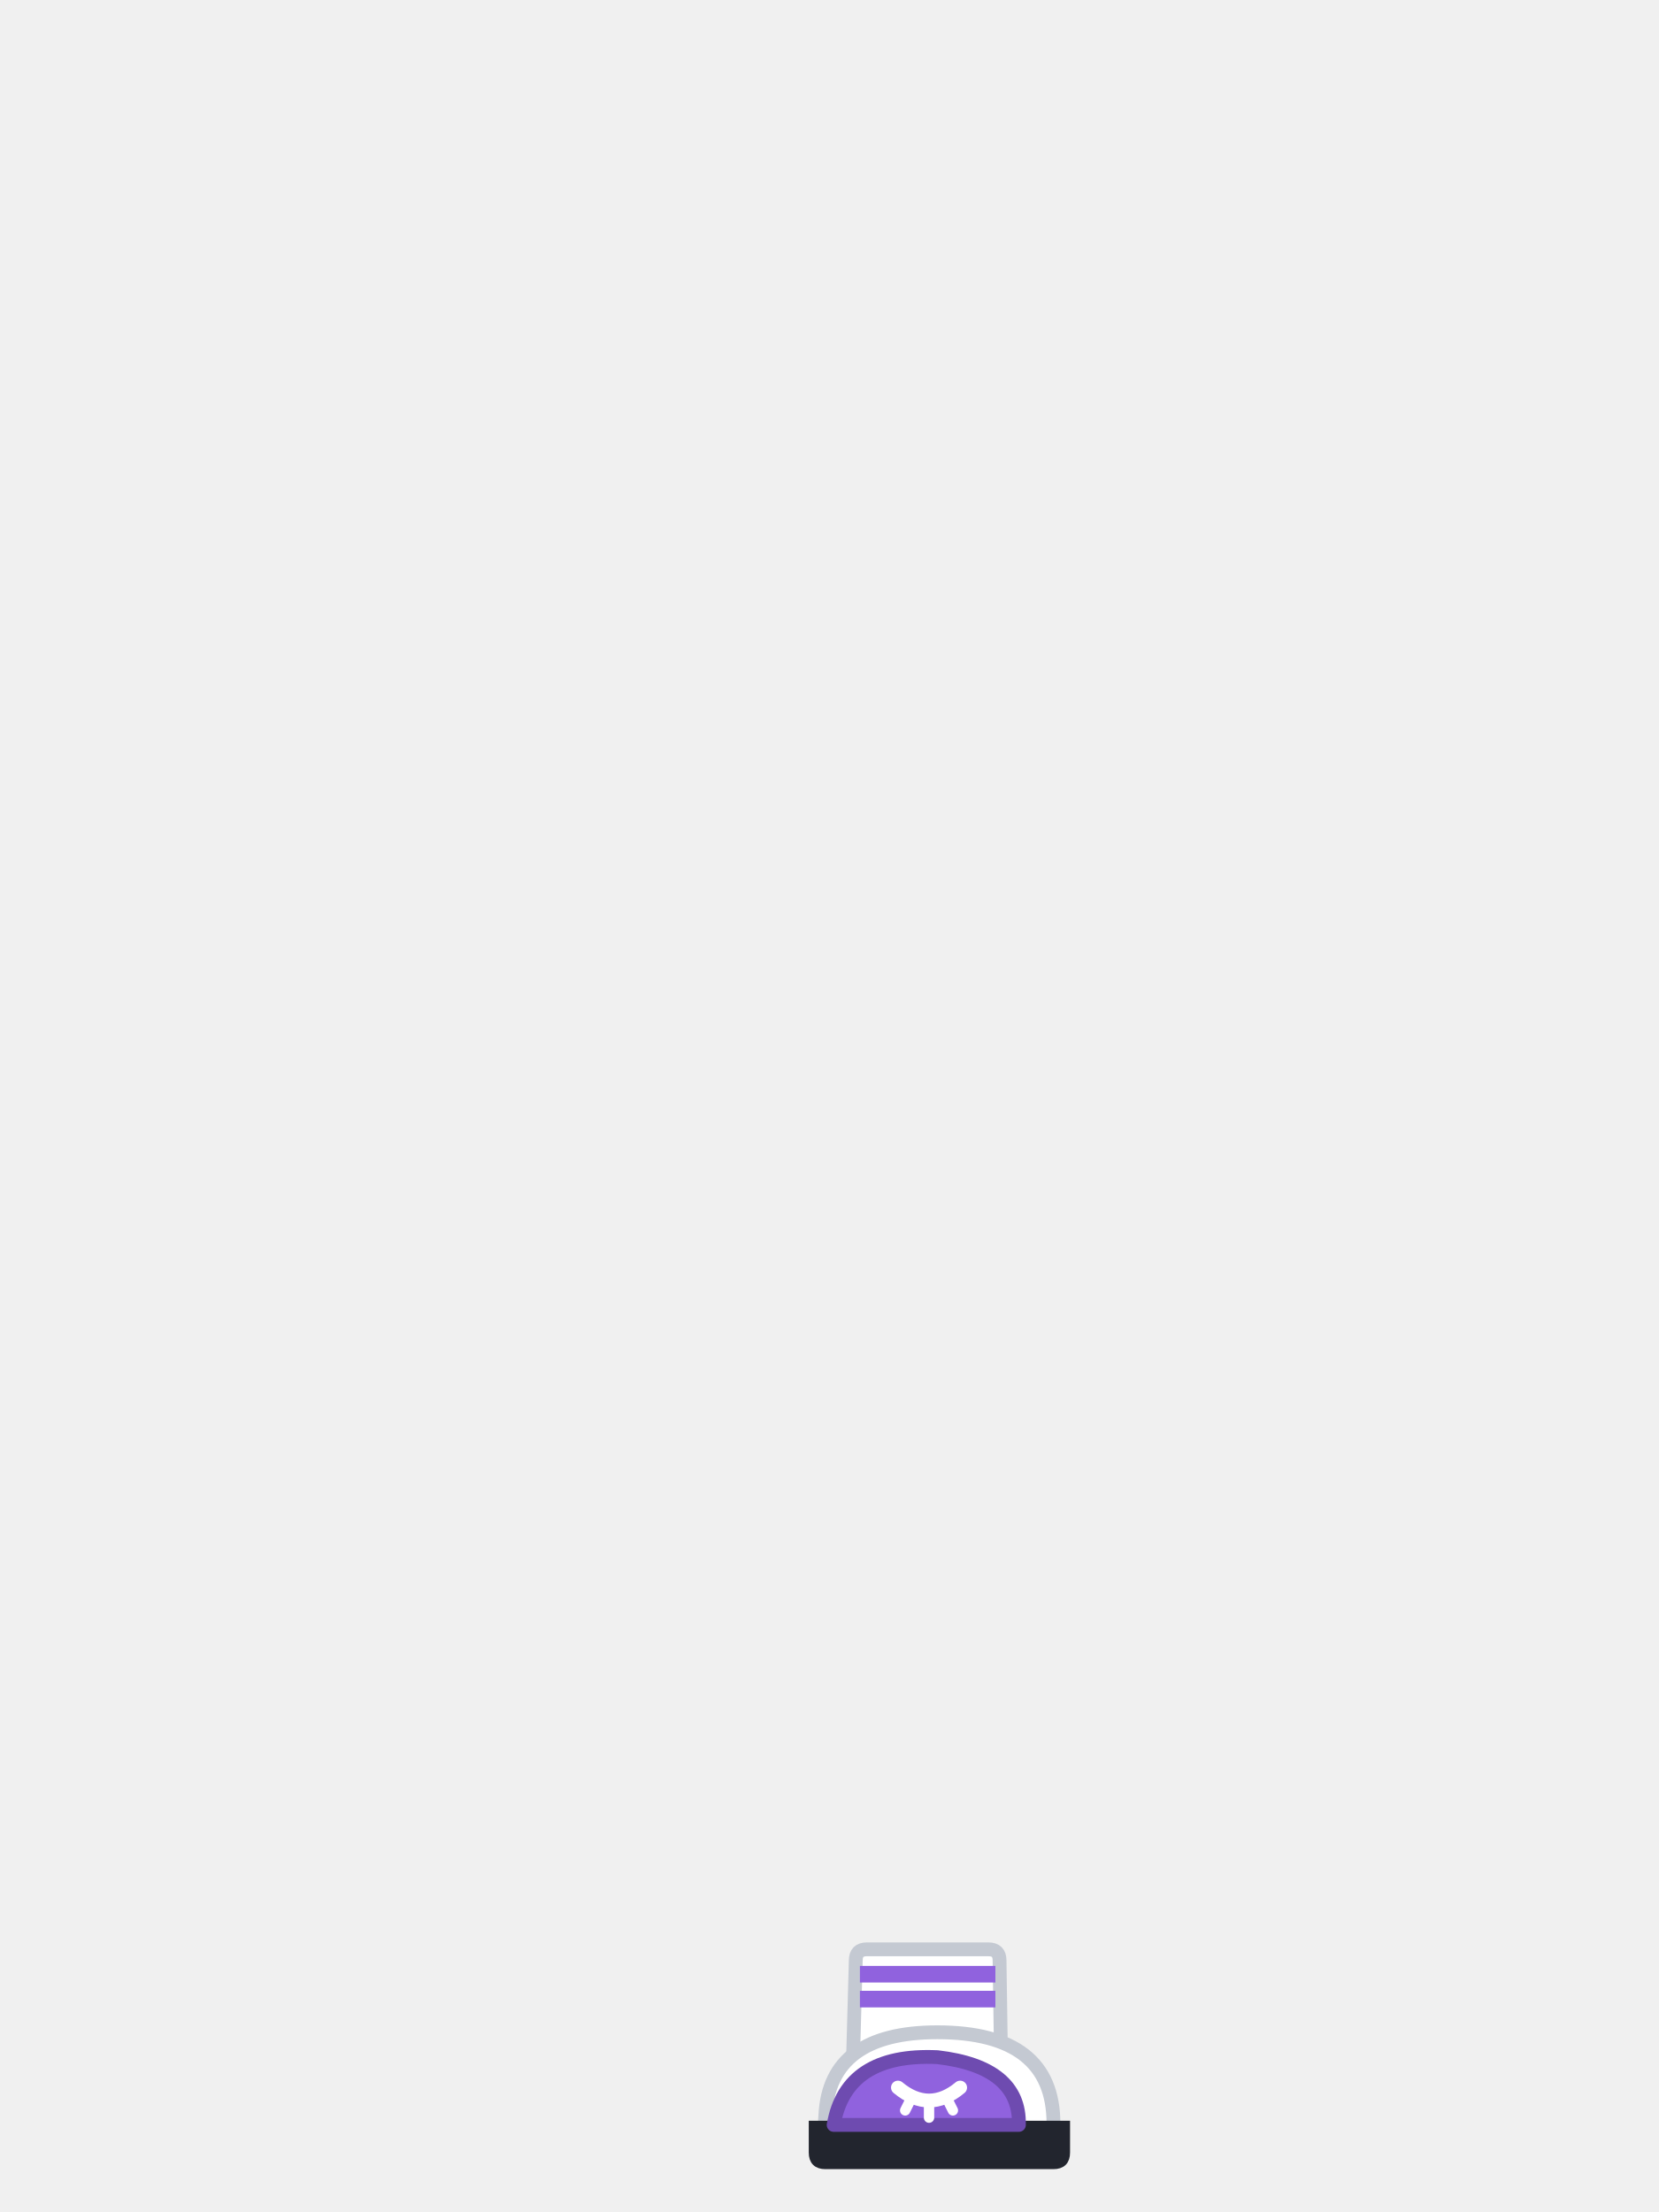
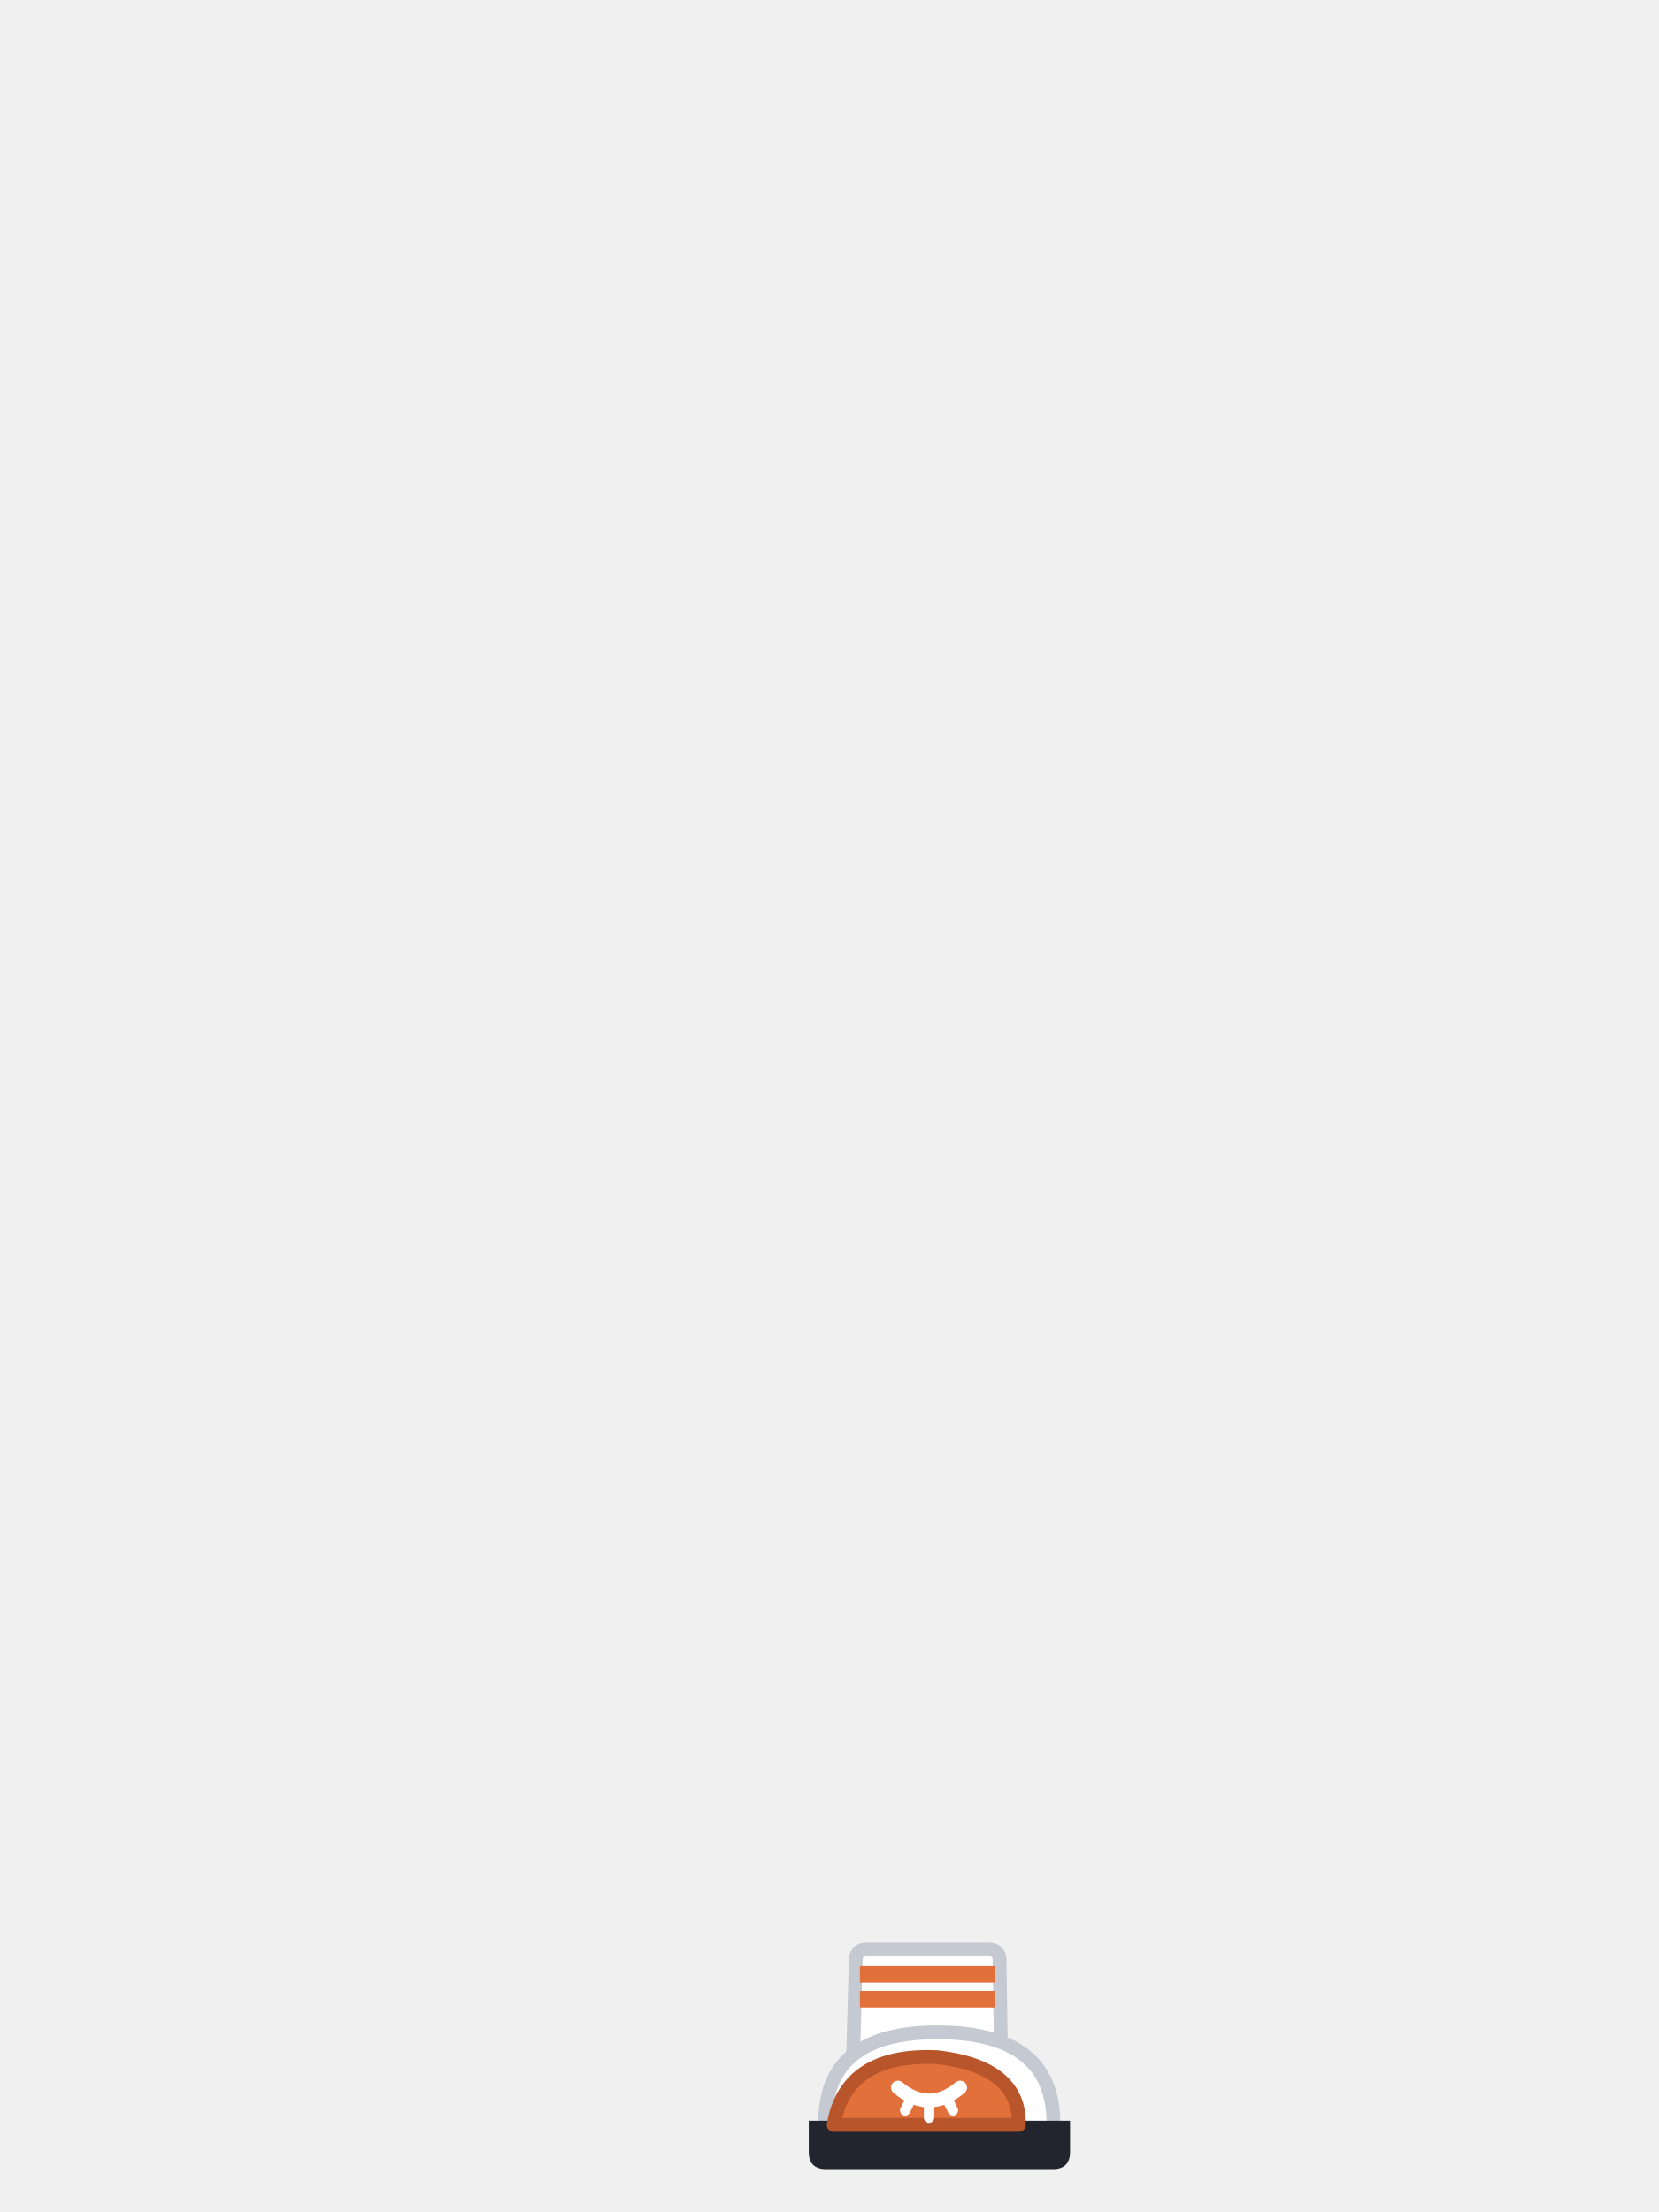
<svg xmlns="http://www.w3.org/2000/svg" viewBox="0 0 240 320">
  <path d="M 144.8 297 L 144.6 283.6 Q 144.6 282 143 282 L 125.4 282 Q 123.8 282 123.8 283.6 L 123.4 298 Z" fill="#FFFFFF" stroke="#C4C9D2" stroke-width="2" stroke-linejoin="round" />
-   <path d="M 144 285.6 L 124.4 285.6" fill="none" stroke="#9062DE" stroke-width="2.4" />
-   <path d="M 144 289.2 L 124.4 289.2" fill="none" stroke="#9062DE" stroke-width="2.4" />
+   <path d="M 144 285.6 L 124.4 285.6" fill="none" stroke="#E2703A" stroke-width="2.4" />
+   <path d="M 144 289.2 L 124.4 289.2" fill="none" stroke="#E2703A" stroke-width="2.4" />
  <path d="M 152.4 307.2 Q 152.4 294 135.6 294 Q 120 294 119.4 306 Q 118.8 312 124.8 312 L 146.4 312 Q 152.4 312 152.4 307.2 Z" fill="#FFFFFF" stroke="#C4C9D2" stroke-width="2" />
  <path d="M 154.2 307.4 L 117.6 307.4 L 117.6 311.4 Q 117.6 313.2 119.4 313.2 L 152.4 313.2 Q 154.2 313.2 154.2 311.4 Z" fill="#22252E" stroke="#22252E" stroke-width="1.2" />
-   <path d="M 147.4 307.4 Q 147.6 299 135.6 297.6 Q 122.4 297 120.6 307.4 Z" fill="#9062DE" stroke="#6E4BB0" stroke-width="2" stroke-linejoin="round" />
+   <path d="M 147.4 307.4 Q 147.6 299 135.6 297.6 Q 122.4 297 120.6 307.4 Z" fill="#E2703A" stroke="#B8552A" stroke-width="2" stroke-linejoin="round" />
  <path d="M 138.9 302 Q 134.4 305.75 129.9 302" fill="none" stroke="#FFFFFF" stroke-width="2" stroke-linecap="round" />
  <path d="M 137.1 303.8 L 137.85 305.3 M 134.4 304.7 L 134.4 306.35 M 131.7 303.8 L 130.95 305.3" fill="none" stroke="#FFFFFF" stroke-width="1.5" stroke-linecap="round" />
</svg>
